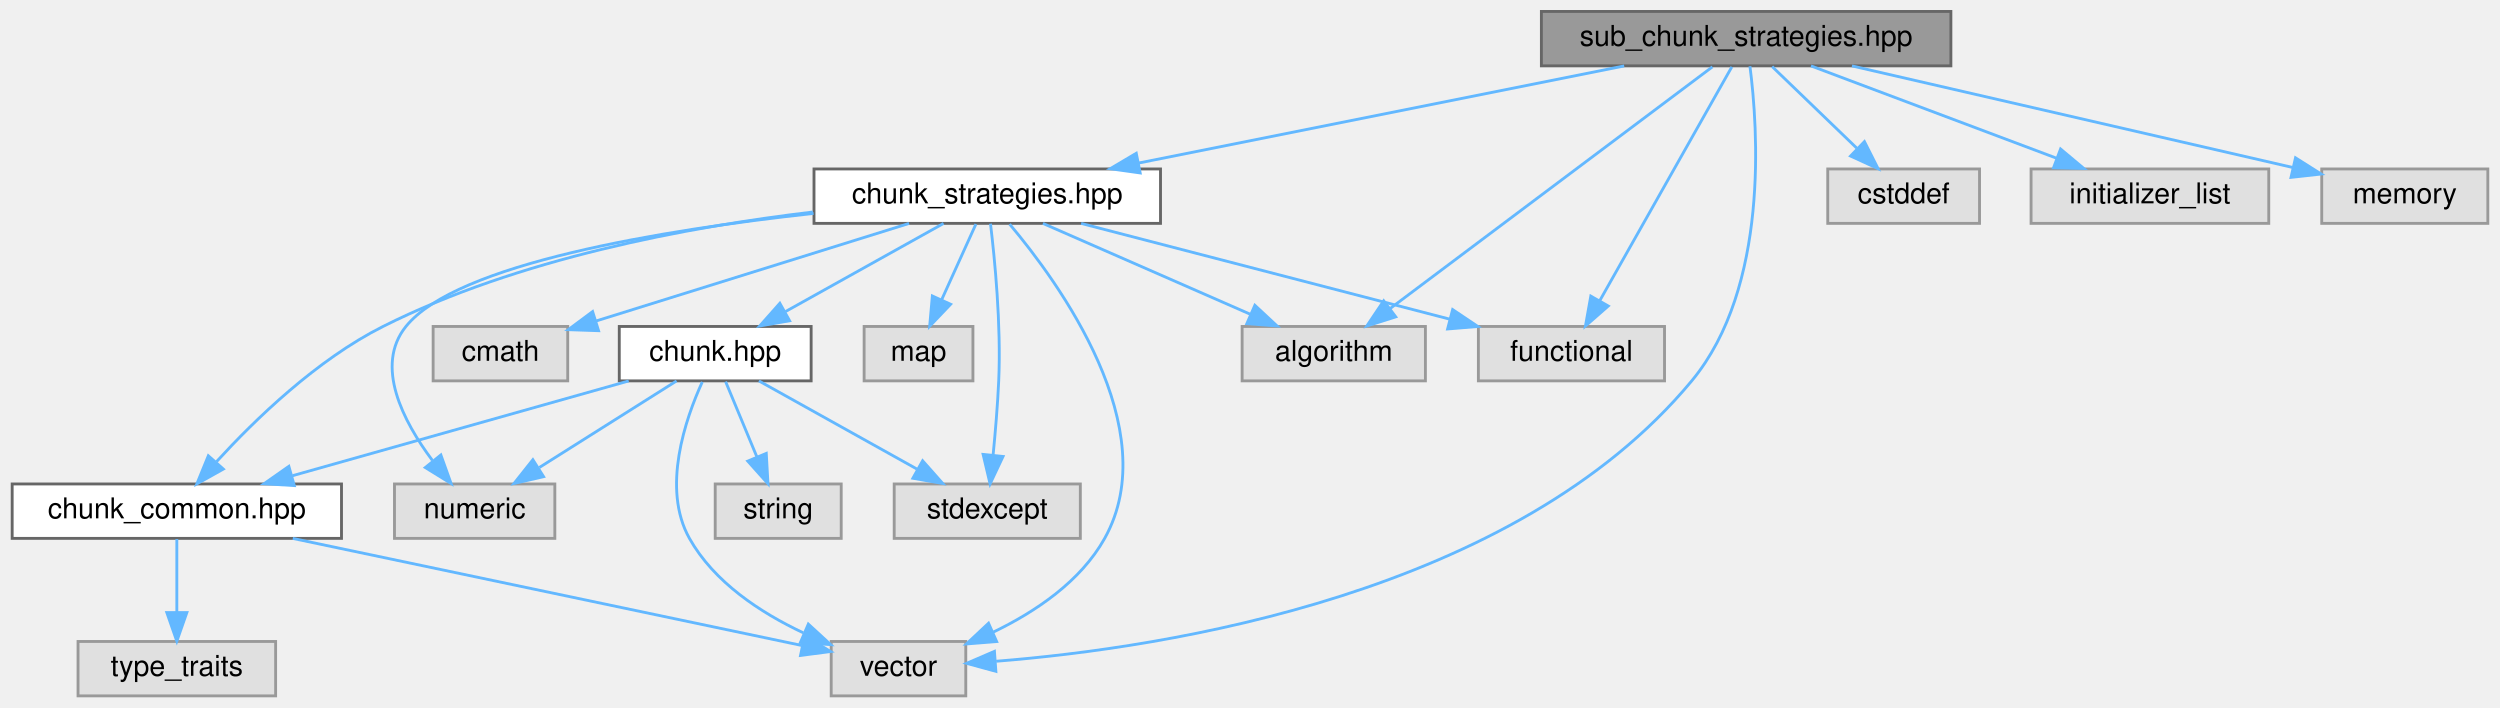
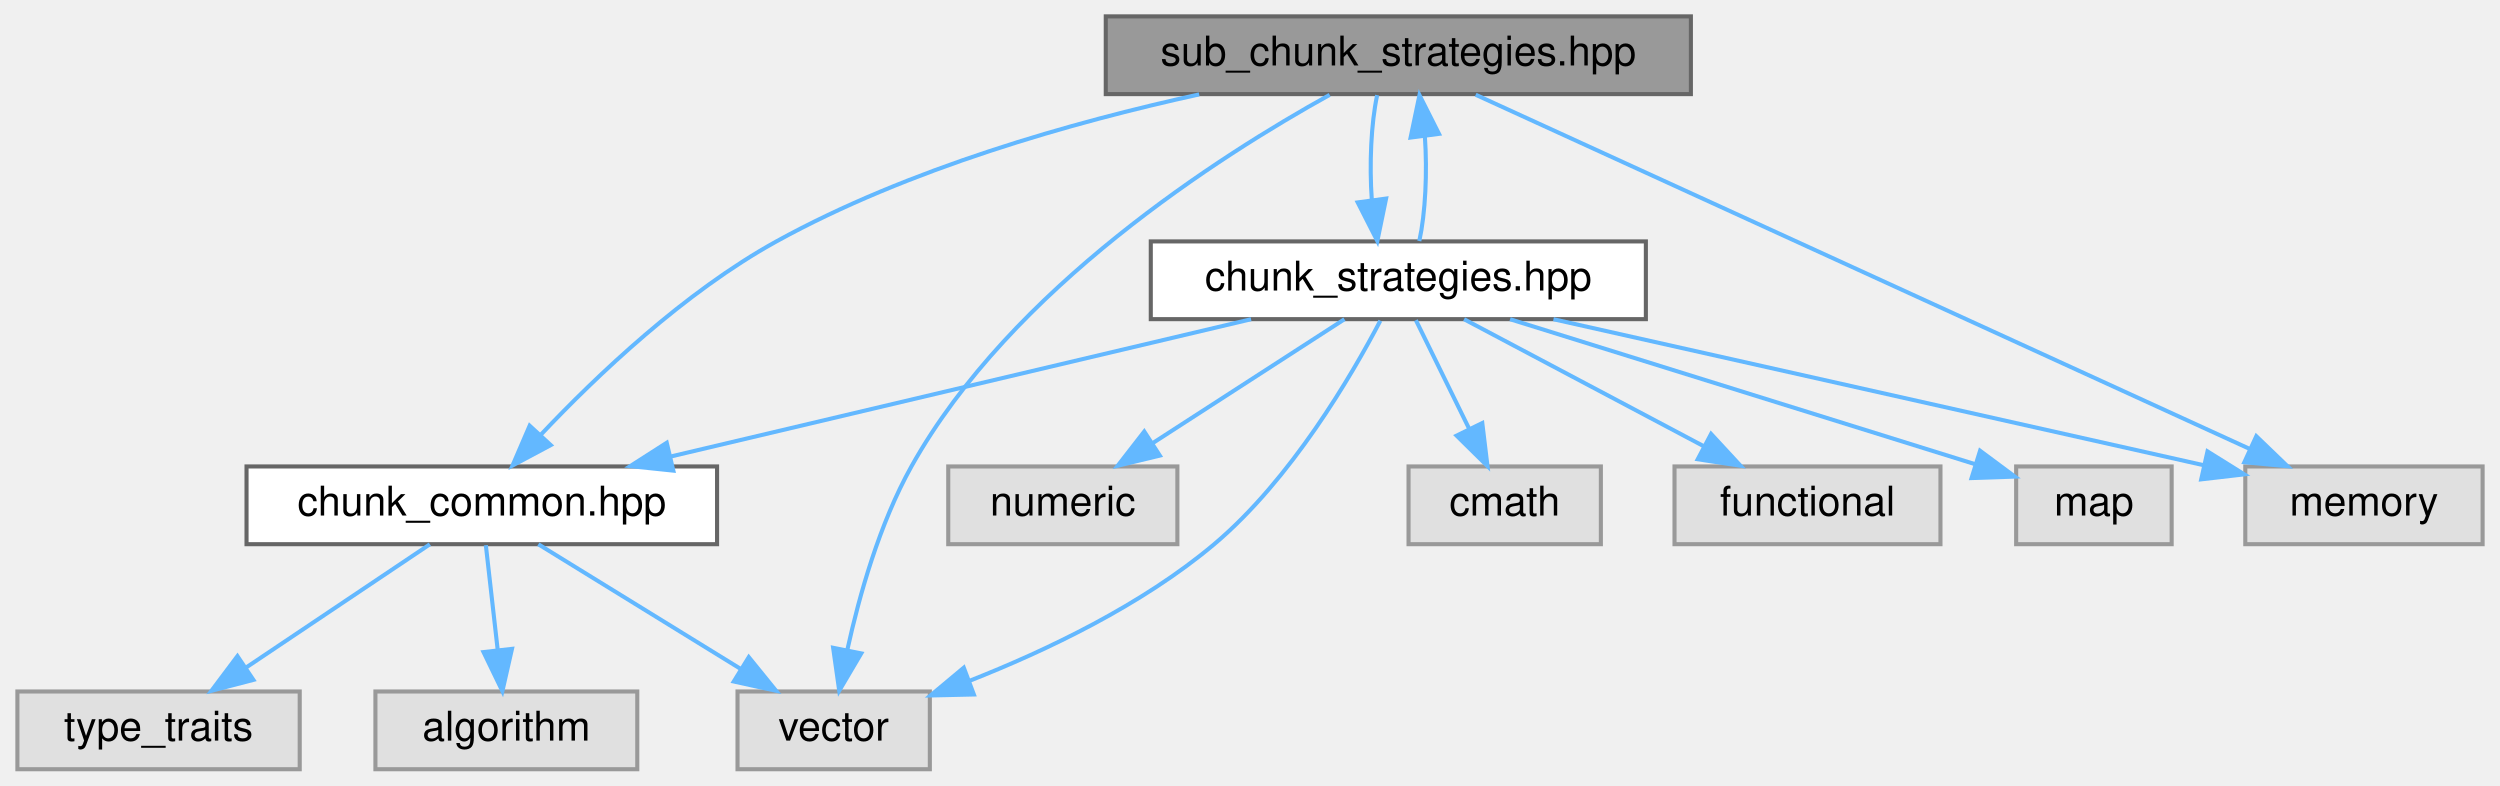
- <svg xmlns="http://www.w3.org/2000/svg" xmlns:xlink="http://www.w3.org/1999/xlink" width="873pt" height="247pt" viewBox="0.00 0.00 872.50 247.00">
-   <g id="graph0" class="graph" transform="scale(1 1) rotate(0) translate(4 243)">
+ <svg xmlns="http://www.w3.org/2000/svg" xmlns:xlink="http://www.w3.org/1999/xlink" width="611pt" height="192pt" viewBox="0.00 0.00 610.50 192.00">
+   <g id="graph0" class="graph" transform="scale(1 1) rotate(0) translate(4 188)">
    <g id="Node000001" class="node">
      <g id="a_Node000001">
        <a xlink:title="Advanced sub-chunking strategies for hierarchical data processing.">
-           <polygon fill="#999999" stroke="#666666" points="677,-239 534,-239 534,-220 677,-220 677,-239" />
-           <text text-anchor="middle" x="605.5" y="-227" font-family="Helvetica,sans-Serif" font-size="10.00">sub_chunk_strategies.hpp</text>
+           <polygon fill="#999999" stroke="#666666" points="409,-184 266,-184 266,-165 409,-165 409,-184" />
+           <text text-anchor="middle" x="337.5" y="-172" font-family="Helvetica,sans-Serif" font-size="10.00">sub_chunk_strategies.hpp</text>
        </a>
      </g>
    </g>
    <g id="Node000002" class="node">
      <g id="a_Node000002">
-         <a xlink:href="chunk__strategies_8hpp.html" target="_top" xlink:title="Defines various strategies for chunking data based on different criteria.">
-           <polygon fill="white" stroke="#666666" points="401,-184 280,-184 280,-165 401,-165 401,-184" />
-           <text text-anchor="middle" x="340.5" y="-172" font-family="Helvetica,sans-Serif" font-size="10.00">chunk_strategies.hpp</text>
+         <a xlink:href="chunk__common_8hpp.html" target="_top" xlink:title=" ">
+           <polygon fill="white" stroke="#666666" points="171,-74 56,-74 56,-55 171,-55 171,-74" />
+           <text text-anchor="middle" x="113.5" y="-62" font-family="Helvetica,sans-Serif" font-size="10.00">chunk_common.hpp</text>
        </a>
      </g>
    </g>
    <g id="edge1_Node000001_Node000002" class="edge">
      <g id="a_edge1_Node000001_Node000002">
        <a xlink:title=" ">
-           <path fill="none" stroke="#63b8ff" d="M562.92,-219.98C516.8,-210.76 443.14,-196.03 393.34,-186.07" />
-           <polygon fill="#63b8ff" stroke="#63b8ff" points="393.9,-182.61 383.41,-184.08 392.53,-189.48 393.9,-182.61" />
+           <path fill="none" stroke="#63b8ff" d="M288.83,-164.93C257.9,-158.15 217.77,-146.79 185.5,-129 163.05,-116.62 141.58,-96.2 128.03,-81.86" />
+           <polygon fill="#63b8ff" stroke="#63b8ff" points="130.35,-79.22 121.01,-74.23 125.2,-83.96 130.35,-79.22" />
+         </a>
+       </g>
+     </g>
+     <g id="Node000005" class="node">
+       <g id="a_Node000005">
+         <a xlink:title=" ">
+           <polygon fill="#e0e0e0" stroke="#999999" points="223,-19 176,-19 176,0 223,0 223,-19" />
+           <text text-anchor="middle" x="199.5" y="-7" font-family="Helvetica,sans-Serif" font-size="10.00">vector</text>
+         </a>
+       </g>
+     </g>
+     <g id="edge15_Node000001_Node000005" class="edge">
+       <g id="a_edge15_Node000001_Node000005">
+         <a xlink:title=" ">
+           <path fill="none" stroke="#63b8ff" d="M320.72,-164.82C294.12,-150.09 242.79,-117.5 218.5,-74 210.69,-60.01 205.76,-42.46 202.88,-29.35" />
+           <polygon fill="#63b8ff" stroke="#63b8ff" points="206.24,-28.31 200.86,-19.19 199.37,-29.68 206.24,-28.31" />
        </a>
      </g>
    </g>
    <g id="Node000006" class="node">
      <g id="a_Node000006">
-         <a xlink:title=" ">
-           <polygon fill="#e0e0e0" stroke="#999999" points="333,-19 286,-19 286,0 333,0 333,-19" />
-           <text text-anchor="middle" x="309.5" y="-7" font-family="Helvetica,sans-Serif" font-size="10.00">vector</text>
-         </a>
-       </g>
-     </g>
-     <g id="edge23_Node000001_Node000006" class="edge">
-       <g id="a_edge23_Node000001_Node000006">
-         <a xlink:title=" ">
-           <path fill="none" stroke="#63b8ff" d="M606.83,-219.87C609.59,-198.54 613.64,-142.71 586.5,-110 524.77,-35.58 402.96,-16.81 343.61,-12.09" />
-           <polygon fill="#63b8ff" stroke="#63b8ff" points="343.51,-8.57 333.28,-11.36 343.01,-15.55 343.51,-8.57" />
+         <a xlink:href="chunk__strategies_8hpp.html" target="_top" xlink:title="Defines various strategies for chunking data based on different criteria.">
+           <polygon fill="white" stroke="#666666" points="398,-129 277,-129 277,-110 398,-110 398,-129" />
+           <text text-anchor="middle" x="337.5" y="-117" font-family="Helvetica,sans-Serif" font-size="10.00">chunk_strategies.hpp</text>
+         </a>
+       </g>
+     </g>
+     <g id="edge5_Node000001_Node000006" class="edge">
+       <g id="a_edge5_Node000001_Node000006">
+         <a xlink:title=" ">
+           <path fill="none" stroke="#63b8ff" d="M332.33,-164.75C330.84,-157.8 330.4,-147.85 331.02,-139.13" />
+           <polygon fill="#63b8ff" stroke="#63b8ff" points="334.51,-139.47 332.37,-129.09 327.57,-138.53 334.51,-139.47" />
        </a>
      </g>
    </g>
    <g id="Node000010" class="node">
      <g id="a_Node000010">
        <a xlink:title=" ">
-           <polygon fill="#e0e0e0" stroke="#999999" points="493.5,-129 429.5,-129 429.5,-110 493.5,-110 493.5,-129" />
-           <text text-anchor="middle" x="461.5" y="-117" font-family="Helvetica,sans-Serif" font-size="10.00">algorithm</text>
-         </a>
-       </g>
-     </g>
-     <g id="edge18_Node000001_Node000010" class="edge">
-       <g id="a_edge18_Node000001_Node000010">
-         <a xlink:title=" ">
-           <path fill="none" stroke="#63b8ff" d="M593.72,-219.66C569.02,-201.14 511.6,-158.08 481.2,-135.28" />
-           <polygon fill="#63b8ff" stroke="#63b8ff" points="483.14,-132.36 473.04,-129.16 478.94,-137.96 483.14,-132.36" />
-         </a>
-       </g>
-     </g>
-     <g id="Node000012" class="node">
-       <g id="a_Node000012">
-         <a xlink:title=" ">
-           <polygon fill="#e0e0e0" stroke="#999999" points="577,-129 512,-129 512,-110 577,-110 577,-129" />
-           <text text-anchor="middle" x="544.5" y="-117" font-family="Helvetica,sans-Serif" font-size="10.00">functional</text>
-         </a>
-       </g>
-     </g>
-     <g id="edge20_Node000001_Node000012" class="edge">
-       <g id="a_edge20_Node000001_Node000012">
-         <a xlink:title=" ">
-           <path fill="none" stroke="#63b8ff" d="M600.51,-219.66C590.45,-201.85 567.58,-161.37 554.39,-138.01" />
-           <polygon fill="#63b8ff" stroke="#63b8ff" points="557.36,-136.14 549.39,-129.16 551.26,-139.59 557.36,-136.14" />
-         </a>
-       </g>
-     </g>
-     <g id="Node000014" class="node">
-       <g id="a_Node000014">
-         <a xlink:title=" ">
-           <polygon fill="#e0e0e0" stroke="#999999" points="687,-184 634,-184 634,-165 687,-165 687,-184" />
-           <text text-anchor="middle" x="660.5" y="-172" font-family="Helvetica,sans-Serif" font-size="10.00">cstddef</text>
-         </a>
-       </g>
-     </g>
-     <g id="edge19_Node000001_Node000014" class="edge">
-       <g id="a_edge19_Node000001_Node000014">
-         <a xlink:title=" ">
-           <path fill="none" stroke="#63b8ff" d="M614.58,-219.75C622.59,-212.03 634.46,-200.6 644.12,-191.28" />
-           <polygon fill="#63b8ff" stroke="#63b8ff" points="646.81,-193.55 651.59,-184.09 641.96,-188.51 646.81,-193.55" />
-         </a>
-       </g>
-     </g>
-     <g id="Node000015" class="node">
-       <g id="a_Node000015">
-         <a xlink:title=" ">
-           <polygon fill="#e0e0e0" stroke="#999999" points="788,-184 705,-184 705,-165 788,-165 788,-184" />
-           <text text-anchor="middle" x="746.5" y="-172" font-family="Helvetica,sans-Serif" font-size="10.00">initializer_list</text>
-         </a>
-       </g>
-     </g>
-     <g id="edge21_Node000001_Node000015" class="edge">
-       <g id="a_edge21_Node000001_Node000015">
-         <a xlink:title=" ">
-           <path fill="none" stroke="#63b8ff" d="M628.15,-219.98C651.35,-211.27 687.62,-197.63 713.9,-187.75" />
-           <polygon fill="#63b8ff" stroke="#63b8ff" points="715.3,-190.97 723.43,-184.17 712.84,-184.41 715.3,-190.97" />
-         </a>
-       </g>
-     </g>
-     <g id="Node000016" class="node">
-       <g id="a_Node000016">
-         <a xlink:title=" ">
-           <polygon fill="#e0e0e0" stroke="#999999" points="864.5,-184 806.5,-184 806.5,-165 864.5,-165 864.5,-184" />
-           <text text-anchor="middle" x="835.5" y="-172" font-family="Helvetica,sans-Serif" font-size="10.00">memory</text>
-         </a>
-       </g>
-     </g>
-     <g id="edge22_Node000001_Node000016" class="edge">
-       <g id="a_edge22_Node000001_Node000016">
-         <a xlink:title=" ">
-           <path fill="none" stroke="#63b8ff" d="M642.45,-219.98C684.66,-210.26 753.41,-194.42 796.47,-184.49" />
-           <polygon fill="#63b8ff" stroke="#63b8ff" points="797.34,-187.89 806.3,-182.23 795.77,-181.06 797.34,-187.89" />
+           <polygon fill="#e0e0e0" stroke="#999999" points="602.5,-74 544.5,-74 544.5,-55 602.5,-55 602.5,-74" />
+           <text text-anchor="middle" x="573.5" y="-62" font-family="Helvetica,sans-Serif" font-size="10.00">memory</text>
+         </a>
+       </g>
+     </g>
+     <g id="edge14_Node000001_Node000010" class="edge">
+       <g id="a_edge14_Node000001_Node000010">
+         <a xlink:title=" ">
+           <path fill="none" stroke="#63b8ff" d="M356.41,-164.84C397.86,-145.88 496.85,-100.58 545.52,-78.31" />
+           <polygon fill="#63b8ff" stroke="#63b8ff" points="547.19,-81.39 554.82,-74.05 544.27,-75.03 547.19,-81.39" />
        </a>
      </g>
    </g>
    <g id="Node000003" class="node">
      <g id="a_Node000003">
-         <a xlink:href="chunk_8hpp.html" target="_top" xlink:title=" ">
-           <polygon fill="white" stroke="#666666" points="279,-129 212,-129 212,-110 279,-110 279,-129" />
-           <text text-anchor="middle" x="245.5" y="-117" font-family="Helvetica,sans-Serif" font-size="10.00">chunk.hpp</text>
+         <a xlink:title=" ">
+           <polygon fill="#e0e0e0" stroke="#999999" points="151.5,-19 87.5,-19 87.5,0 151.5,0 151.5,-19" />
+           <text text-anchor="middle" x="119.5" y="-7" font-family="Helvetica,sans-Serif" font-size="10.00">algorithm</text>
        </a>
      </g>
    </g>
    <g id="edge2_Node000002_Node000003" class="edge">
      <g id="a_edge2_Node000002_Node000003">
        <a xlink:title=" ">
-           <path fill="none" stroke="#63b8ff" d="M325.24,-164.98C310.37,-156.69 287.52,-143.94 270.08,-134.22" />
-           <polygon fill="#63b8ff" stroke="#63b8ff" points="271.48,-130.99 261.04,-129.17 268.07,-137.1 271.48,-130.99" />
+           <path fill="none" stroke="#63b8ff" d="M114.49,-54.75C115.28,-47.8 116.4,-37.85 117.39,-29.13" />
+           <polygon fill="#63b8ff" stroke="#63b8ff" points="120.88,-29.42 118.53,-19.09 113.92,-28.63 120.88,-29.42" />
        </a>
      </g>
    </g>
    <g id="Node000004" class="node">
      <g id="a_Node000004">
-         <a xlink:href="chunk__common_8hpp.html" target="_top" xlink:title=" ">
-           <polygon fill="white" stroke="#666666" points="115,-74 0,-74 0,-55 115,-55 115,-74" />
-           <text text-anchor="middle" x="57.5" y="-62" font-family="Helvetica,sans-Serif" font-size="10.00">chunk_common.hpp</text>
-         </a>
-       </g>
-     </g>
-     <g id="edge10_Node000002_Node000004" class="edge">
-       <g id="a_edge10_Node000002_Node000004">
-         <a xlink:title=" ">
-           <path fill="none" stroke="#63b8ff" d="M279.58,-168.97C235.89,-163.78 176.68,-152.69 129.5,-129 106.34,-117.37 84.75,-96.44 71.37,-81.8" />
-           <polygon fill="#63b8ff" stroke="#63b8ff" points="73.74,-79.2 64.49,-74.03 68.5,-83.84 73.74,-79.2" />
-         </a>
-       </g>
-     </g>
-     <g id="edge17_Node000002_Node000006" class="edge">
-       <g id="a_edge17_Node000002_Node000006">
-         <a xlink:title=" ">
-           <path fill="none" stroke="#63b8ff" d="M348.31,-164.73C365.38,-144.47 402.81,-93.22 381.5,-55 373.11,-39.94 357.29,-29.34 342.61,-22.27" />
-           <polygon fill="#63b8ff" stroke="#63b8ff" points="343.78,-18.97 333.22,-18.13 340.95,-25.37 343.78,-18.97" />
+         <a xlink:title=" ">
+           <polygon fill="#e0e0e0" stroke="#999999" points="69,-19 0,-19 0,0 69,0 69,-19" />
+           <text text-anchor="middle" x="34.5" y="-7" font-family="Helvetica,sans-Serif" font-size="10.00">type_traits</text>
+         </a>
+       </g>
+     </g>
+     <g id="edge3_Node000002_Node000004" class="edge">
+       <g id="a_edge3_Node000002_Node000004">
+         <a xlink:title=" ">
+           <path fill="none" stroke="#63b8ff" d="M100.81,-54.98C88.67,-46.84 70.14,-34.41 55.75,-24.76" />
+           <polygon fill="#63b8ff" stroke="#63b8ff" points="57.68,-21.84 47.42,-19.17 53.78,-27.65 57.68,-21.84" />
+         </a>
+       </g>
+     </g>
+     <g id="edge4_Node000002_Node000005" class="edge">
+       <g id="a_edge4_Node000002_Node000005">
+         <a xlink:title=" ">
+           <path fill="none" stroke="#63b8ff" d="M127.32,-54.98C140.65,-46.77 161.08,-34.18 176.81,-24.49" />
+           <polygon fill="#63b8ff" stroke="#63b8ff" points="178.75,-27.4 185.43,-19.17 175.08,-21.44 178.75,-27.4" />
+         </a>
+       </g>
+     </g>
+     <g id="edge13_Node000006_Node000001" class="edge">
+       <g id="a_edge13_Node000006_Node000001">
+         <a xlink:title=" ">
+           <path fill="none" stroke="#63b8ff" d="M342.63,-129.09C344.14,-135.99 344.59,-145.93 343.99,-154.66" />
+           <polygon fill="#63b8ff" stroke="#63b8ff" points="340.5,-154.38 342.67,-164.75 347.44,-155.29 340.5,-154.38" />
+         </a>
+       </g>
+     </g>
+     <g id="edge6_Node000006_Node000002" class="edge">
+       <g id="a_edge6_Node000006_Node000002">
+         <a xlink:title=" ">
+           <path fill="none" stroke="#63b8ff" d="M301.51,-109.98C263.01,-100.87 201.81,-86.4 159.76,-76.45" />
+           <polygon fill="#63b8ff" stroke="#63b8ff" points="160.31,-72.98 149.77,-74.08 158.7,-79.79 160.31,-72.98" />
+         </a>
+       </g>
+     </g>
+     <g id="edge12_Node000006_Node000005" class="edge">
+       <g id="a_edge12_Node000006_Node000005">
+         <a xlink:title=" ">
+           <path fill="none" stroke="#63b8ff" d="M333.11,-109.62C326.12,-96.26 311.3,-70.85 292.5,-55 274.9,-40.17 251.52,-29.01 232.6,-21.57" />
+           <polygon fill="#63b8ff" stroke="#63b8ff" points="233.76,-18.27 223.17,-18.03 231.3,-24.82 233.76,-18.27" />
        </a>
      </g>
    </g>
    <g id="Node000007" class="node">
      <g id="a_Node000007">
        <a xlink:title=" ">
-           <polygon fill="#e0e0e0" stroke="#999999" points="189.5,-74 133.5,-74 133.5,-55 189.5,-55 189.5,-74" />
-           <text text-anchor="middle" x="161.5" y="-62" font-family="Helvetica,sans-Serif" font-size="10.00">numeric</text>
-         </a>
-       </g>
-     </g>
-     <g id="edge15_Node000002_Node000007" class="edge">
-       <g id="a_edge15_Node000002_Node000007">
-         <a xlink:title=" ">
-           <path fill="none" stroke="#63b8ff" d="M279.85,-168.47C226.66,-162.65 155.14,-150.93 137.5,-129 126.47,-115.29 136.47,-95.97 146.72,-82.25" />
-           <polygon fill="#63b8ff" stroke="#63b8ff" points="149.7,-84.13 153.27,-74.16 144.26,-79.73 149.7,-84.13" />
+           <polygon fill="#e0e0e0" stroke="#999999" points="387,-74 340,-74 340,-55 387,-55 387,-74" />
+           <text text-anchor="middle" x="363.5" y="-62" font-family="Helvetica,sans-Serif" font-size="10.00">cmath</text>
+         </a>
+       </g>
+     </g>
+     <g id="edge7_Node000006_Node000007" class="edge">
+       <g id="a_edge7_Node000006_Node000007">
+         <a xlink:title=" ">
+           <path fill="none" stroke="#63b8ff" d="M341.79,-109.75C345.31,-102.57 350.41,-92.18 354.78,-83.27" />
+           <polygon fill="#63b8ff" stroke="#63b8ff" points="358.02,-84.61 359.29,-74.09 351.74,-81.53 358.02,-84.61" />
        </a>
      </g>
    </g>
    <g id="Node000008" class="node">
      <g id="a_Node000008">
        <a xlink:title=" ">
-           <polygon fill="#e0e0e0" stroke="#999999" points="373,-74 308,-74 308,-55 373,-55 373,-74" />
-           <text text-anchor="middle" x="340.5" y="-62" font-family="Helvetica,sans-Serif" font-size="10.00">stdexcept</text>
-         </a>
-       </g>
-     </g>
-     <g id="edge16_Node000002_Node000008" class="edge">
-       <g id="a_edge16_Node000002_Node000008">
-         <a xlink:title=" ">
-           <path fill="none" stroke="#63b8ff" d="M341.63,-164.88C343.1,-152.67 345.38,-129.64 344.5,-110 344.12,-101.47 343.32,-92.04 342.54,-84.07" />
-           <polygon fill="#63b8ff" stroke="#63b8ff" points="346.01,-83.6 341.49,-74.02 339.05,-84.32 346.01,-83.6" />
-         </a>
-       </g>
-     </g>
-     <g id="edge11_Node000002_Node000010" class="edge">
-       <g id="a_edge11_Node000002_Node000010">
-         <a xlink:title=" ">
-           <path fill="none" stroke="#63b8ff" d="M359.94,-164.98C379.49,-156.42 409.88,-143.11 432.32,-133.28" />
-           <polygon fill="#63b8ff" stroke="#63b8ff" points="433.95,-136.39 441.71,-129.17 431.14,-129.98 433.95,-136.39" />
+           <polygon fill="#e0e0e0" stroke="#999999" points="470,-74 405,-74 405,-55 470,-55 470,-74" />
+           <text text-anchor="middle" x="437.5" y="-62" font-family="Helvetica,sans-Serif" font-size="10.00">functional</text>
+         </a>
+       </g>
+     </g>
+     <g id="edge8_Node000006_Node000008" class="edge">
+       <g id="a_edge8_Node000006_Node000008">
+         <a xlink:title=" ">
+           <path fill="none" stroke="#63b8ff" d="M353.57,-109.98C369.36,-101.61 393.72,-88.7 412.13,-78.95" />
+           <polygon fill="#63b8ff" stroke="#63b8ff" points="413.94,-81.95 421.14,-74.17 410.67,-75.76 413.94,-81.95" />
+         </a>
+       </g>
+     </g>
+     <g id="Node000009" class="node">
+       <g id="a_Node000009">
+         <a xlink:title=" ">
+           <polygon fill="#e0e0e0" stroke="#999999" points="526.5,-74 488.5,-74 488.5,-55 526.5,-55 526.5,-74" />
+           <text text-anchor="middle" x="507.5" y="-62" font-family="Helvetica,sans-Serif" font-size="10.00">map</text>
+         </a>
+       </g>
+     </g>
+     <g id="edge9_Node000006_Node000009" class="edge">
+       <g id="a_edge9_Node000006_Node000009">
+         <a xlink:title=" ">
+           <path fill="none" stroke="#63b8ff" d="M364.81,-109.98C395.98,-100.27 446.74,-84.44 478.57,-74.52" />
+           <polygon fill="#63b8ff" stroke="#63b8ff" points="479.68,-77.84 488.18,-71.52 477.6,-71.16 479.68,-77.84" />
+         </a>
+       </g>
+     </g>
+     <g id="edge10_Node000006_Node000010" class="edge">
+       <g id="a_edge10_Node000006_Node000010">
+         <a xlink:title=" ">
+           <path fill="none" stroke="#63b8ff" d="M375.42,-109.98C419.06,-100.18 490.36,-84.17 534.46,-74.27" />
+           <polygon fill="#63b8ff" stroke="#63b8ff" points="535.26,-77.68 544.25,-72.07 533.73,-70.85 535.26,-77.68" />
        </a>
      </g>
    </g>
    <g id="Node000011" class="node">
      <g id="a_Node000011">
        <a xlink:title=" ">
-           <polygon fill="#e0e0e0" stroke="#999999" points="194,-129 147,-129 147,-110 194,-110 194,-129" />
-           <text text-anchor="middle" x="170.5" y="-117" font-family="Helvetica,sans-Serif" font-size="10.00">cmath</text>
-         </a>
-       </g>
-     </g>
-     <g id="edge12_Node000002_Node000011" class="edge">
-       <g id="a_edge12_Node000002_Node000011">
-         <a xlink:title=" ">
-           <path fill="none" stroke="#63b8ff" d="M313.19,-164.98C283.46,-155.72 235.91,-140.89 203.96,-130.93" />
-           <polygon fill="#63b8ff" stroke="#63b8ff" points="204.77,-127.52 194.18,-127.88 202.69,-134.2 204.77,-127.52" />
-         </a>
-       </g>
-     </g>
-     <g id="edge13_Node000002_Node000012" class="edge">
-       <g id="a_edge13_Node000002_Node000012">
-         <a xlink:title=" ">
-           <path fill="none" stroke="#63b8ff" d="M373.28,-164.98C408.22,-155.91 463.69,-141.49 501.98,-131.55" />
-           <polygon fill="#63b8ff" stroke="#63b8ff" points="503.01,-134.9 511.81,-128.99 501.25,-128.12 503.01,-134.9" />
-         </a>
-       </g>
-     </g>
-     <g id="Node000013" class="node">
-       <g id="a_Node000013">
-         <a xlink:title=" ">
-           <polygon fill="#e0e0e0" stroke="#999999" points="335.5,-129 297.5,-129 297.5,-110 335.5,-110 335.5,-129" />
-           <text text-anchor="middle" x="316.5" y="-117" font-family="Helvetica,sans-Serif" font-size="10.00">map</text>
-         </a>
-       </g>
-     </g>
-     <g id="edge14_Node000002_Node000013" class="edge">
-       <g id="a_edge14_Node000002_Node000013">
-         <a xlink:title=" ">
-           <path fill="none" stroke="#63b8ff" d="M336.54,-164.75C333.29,-157.57 328.58,-147.18 324.55,-138.27" />
-           <polygon fill="#63b8ff" stroke="#63b8ff" points="327.7,-136.75 320.39,-129.09 321.33,-139.64 327.7,-136.75" />
-         </a>
-       </g>
-     </g>
-     <g id="edge3_Node000003_Node000004" class="edge">
-       <g id="a_edge3_Node000003_Node000004">
-         <a xlink:title=" ">
-           <path fill="none" stroke="#63b8ff" d="M215.29,-109.98C183.46,-101.01 133.14,-86.82 97.9,-76.89" />
-           <polygon fill="#63b8ff" stroke="#63b8ff" points="98.52,-73.43 87.94,-74.08 96.62,-80.16 98.52,-73.43" />
-         </a>
-       </g>
-     </g>
-     <g id="edge9_Node000003_Node000006" class="edge">
-       <g id="a_edge9_Node000003_Node000006">
-         <a xlink:title=" ">
-           <path fill="none" stroke="#63b8ff" d="M241,-109.65C235.12,-96.77 226.69,-72.48 236.5,-55 245.08,-39.71 261.29,-29.06 276.25,-22.02" />
-           <polygon fill="#63b8ff" stroke="#63b8ff" points="278.02,-25.07 285.82,-17.9 275.25,-18.64 278.02,-25.07" />
-         </a>
-       </g>
-     </g>
-     <g id="edge6_Node000003_Node000007" class="edge">
-       <g id="a_edge6_Node000003_Node000007">
-         <a xlink:title=" ">
-           <path fill="none" stroke="#63b8ff" d="M232,-109.98C219.1,-101.84 199.4,-89.41 184.1,-79.76" />
-           <polygon fill="#63b8ff" stroke="#63b8ff" points="185.57,-76.55 175.24,-74.17 181.83,-82.47 185.57,-76.55" />
-         </a>
-       </g>
-     </g>
-     <g id="edge7_Node000003_Node000008" class="edge">
-       <g id="a_edge7_Node000003_Node000008">
-         <a xlink:title=" ">
-           <path fill="none" stroke="#63b8ff" d="M260.76,-109.98C275.63,-101.69 298.48,-88.94 315.92,-79.22" />
-           <polygon fill="#63b8ff" stroke="#63b8ff" points="317.93,-82.1 324.96,-74.17 314.52,-75.99 317.93,-82.1" />
-         </a>
-       </g>
-     </g>
-     <g id="Node000009" class="node">
-       <g id="a_Node000009">
-         <a xlink:title=" ">
-           <polygon fill="#e0e0e0" stroke="#999999" points="289.5,-74 245.5,-74 245.5,-55 289.5,-55 289.5,-74" />
-           <text text-anchor="middle" x="267.5" y="-62" font-family="Helvetica,sans-Serif" font-size="10.00">string</text>
-         </a>
-       </g>
-     </g>
-     <g id="edge8_Node000003_Node000009" class="edge">
-       <g id="a_edge8_Node000003_Node000009">
-         <a xlink:title=" ">
-           <path fill="none" stroke="#63b8ff" d="M249.13,-109.75C252.08,-102.65 256.33,-92.4 260.01,-83.56" />
-           <polygon fill="#63b8ff" stroke="#63b8ff" points="263.33,-84.67 263.93,-74.09 256.87,-81.98 263.33,-84.67" />
-         </a>
-       </g>
-     </g>
-     <g id="Node000005" class="node">
-       <g id="a_Node000005">
-         <a xlink:title=" ">
-           <polygon fill="#e0e0e0" stroke="#999999" points="92,-19 23,-19 23,0 92,0 92,-19" />
-           <text text-anchor="middle" x="57.5" y="-7" font-family="Helvetica,sans-Serif" font-size="10.00">type_traits</text>
-         </a>
-       </g>
-     </g>
-     <g id="edge4_Node000004_Node000005" class="edge">
-       <g id="a_edge4_Node000004_Node000005">
-         <a xlink:title=" ">
-           <path fill="none" stroke="#63b8ff" d="M57.5,-54.75C57.5,-47.8 57.5,-37.85 57.5,-29.13" />
-           <polygon fill="#63b8ff" stroke="#63b8ff" points="61,-29.09 57.5,-19.09 54,-29.09 61,-29.09" />
-         </a>
-       </g>
-     </g>
-     <g id="edge5_Node000004_Node000006" class="edge">
-       <g id="a_edge5_Node000004_Node000006">
-         <a xlink:title=" ">
-           <path fill="none" stroke="#63b8ff" d="M97.99,-54.98C147.3,-44.61 229.68,-27.29 275.73,-17.6" />
-           <polygon fill="#63b8ff" stroke="#63b8ff" points="276.73,-20.97 285.8,-15.49 275.29,-14.12 276.73,-20.97" />
+           <polygon fill="#e0e0e0" stroke="#999999" points="283.5,-74 227.5,-74 227.5,-55 283.5,-55 283.5,-74" />
+           <text text-anchor="middle" x="255.5" y="-62" font-family="Helvetica,sans-Serif" font-size="10.00">numeric</text>
+         </a>
+       </g>
+     </g>
+     <g id="edge11_Node000006_Node000011" class="edge">
+       <g id="a_edge11_Node000006_Node000011">
+         <a xlink:title=" ">
+           <path fill="none" stroke="#63b8ff" d="M324.33,-109.98C311.73,-101.84 292.5,-89.41 277.56,-79.76" />
+           <polygon fill="#63b8ff" stroke="#63b8ff" points="279.21,-76.66 268.91,-74.17 275.41,-82.54 279.21,-76.66" />
        </a>
      </g>
    </g>
  </g>
</svg>
